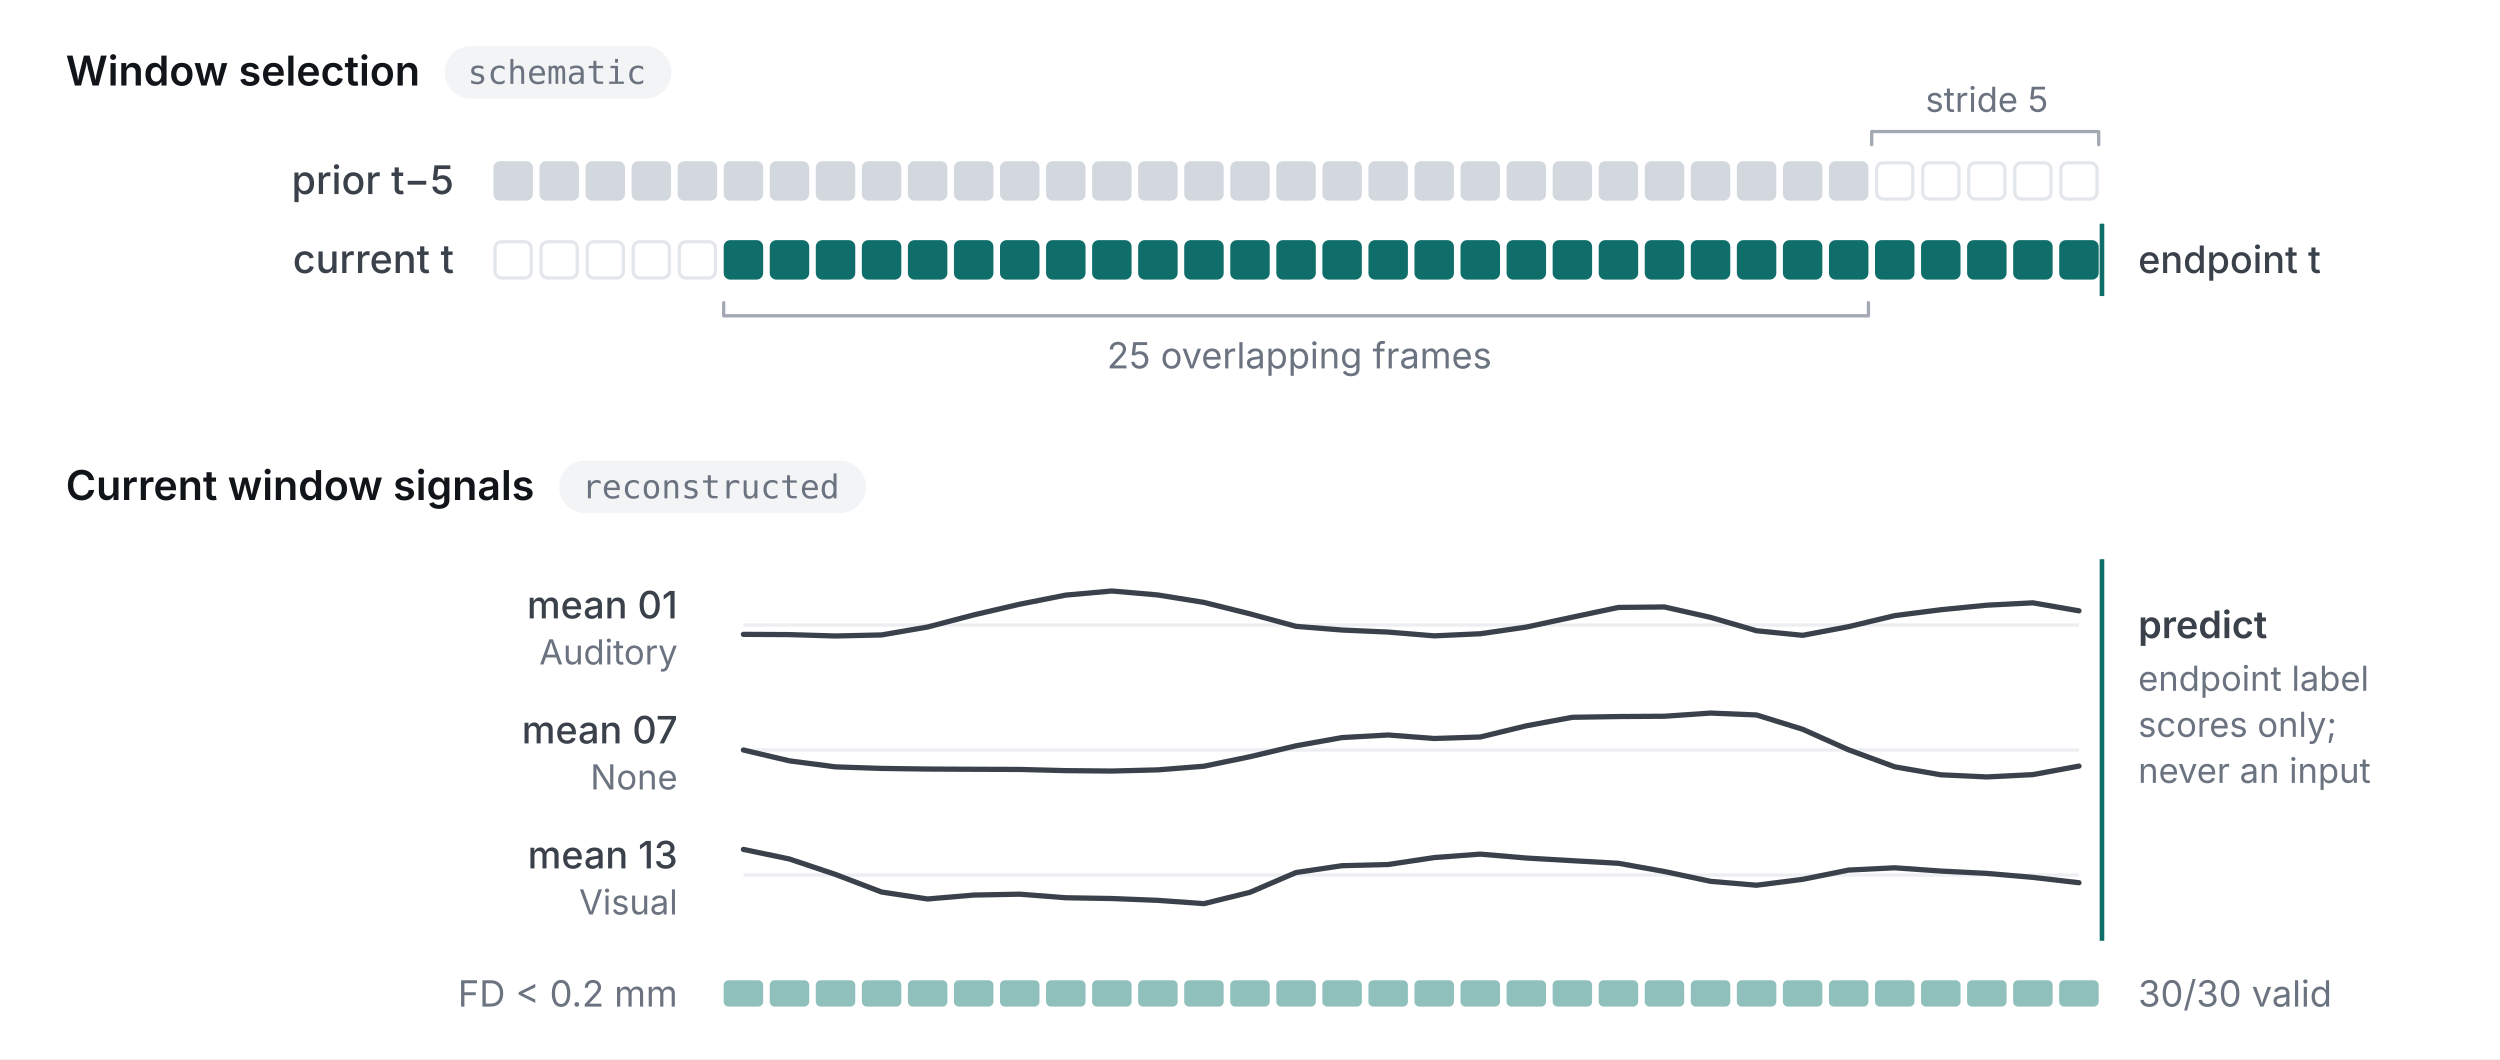
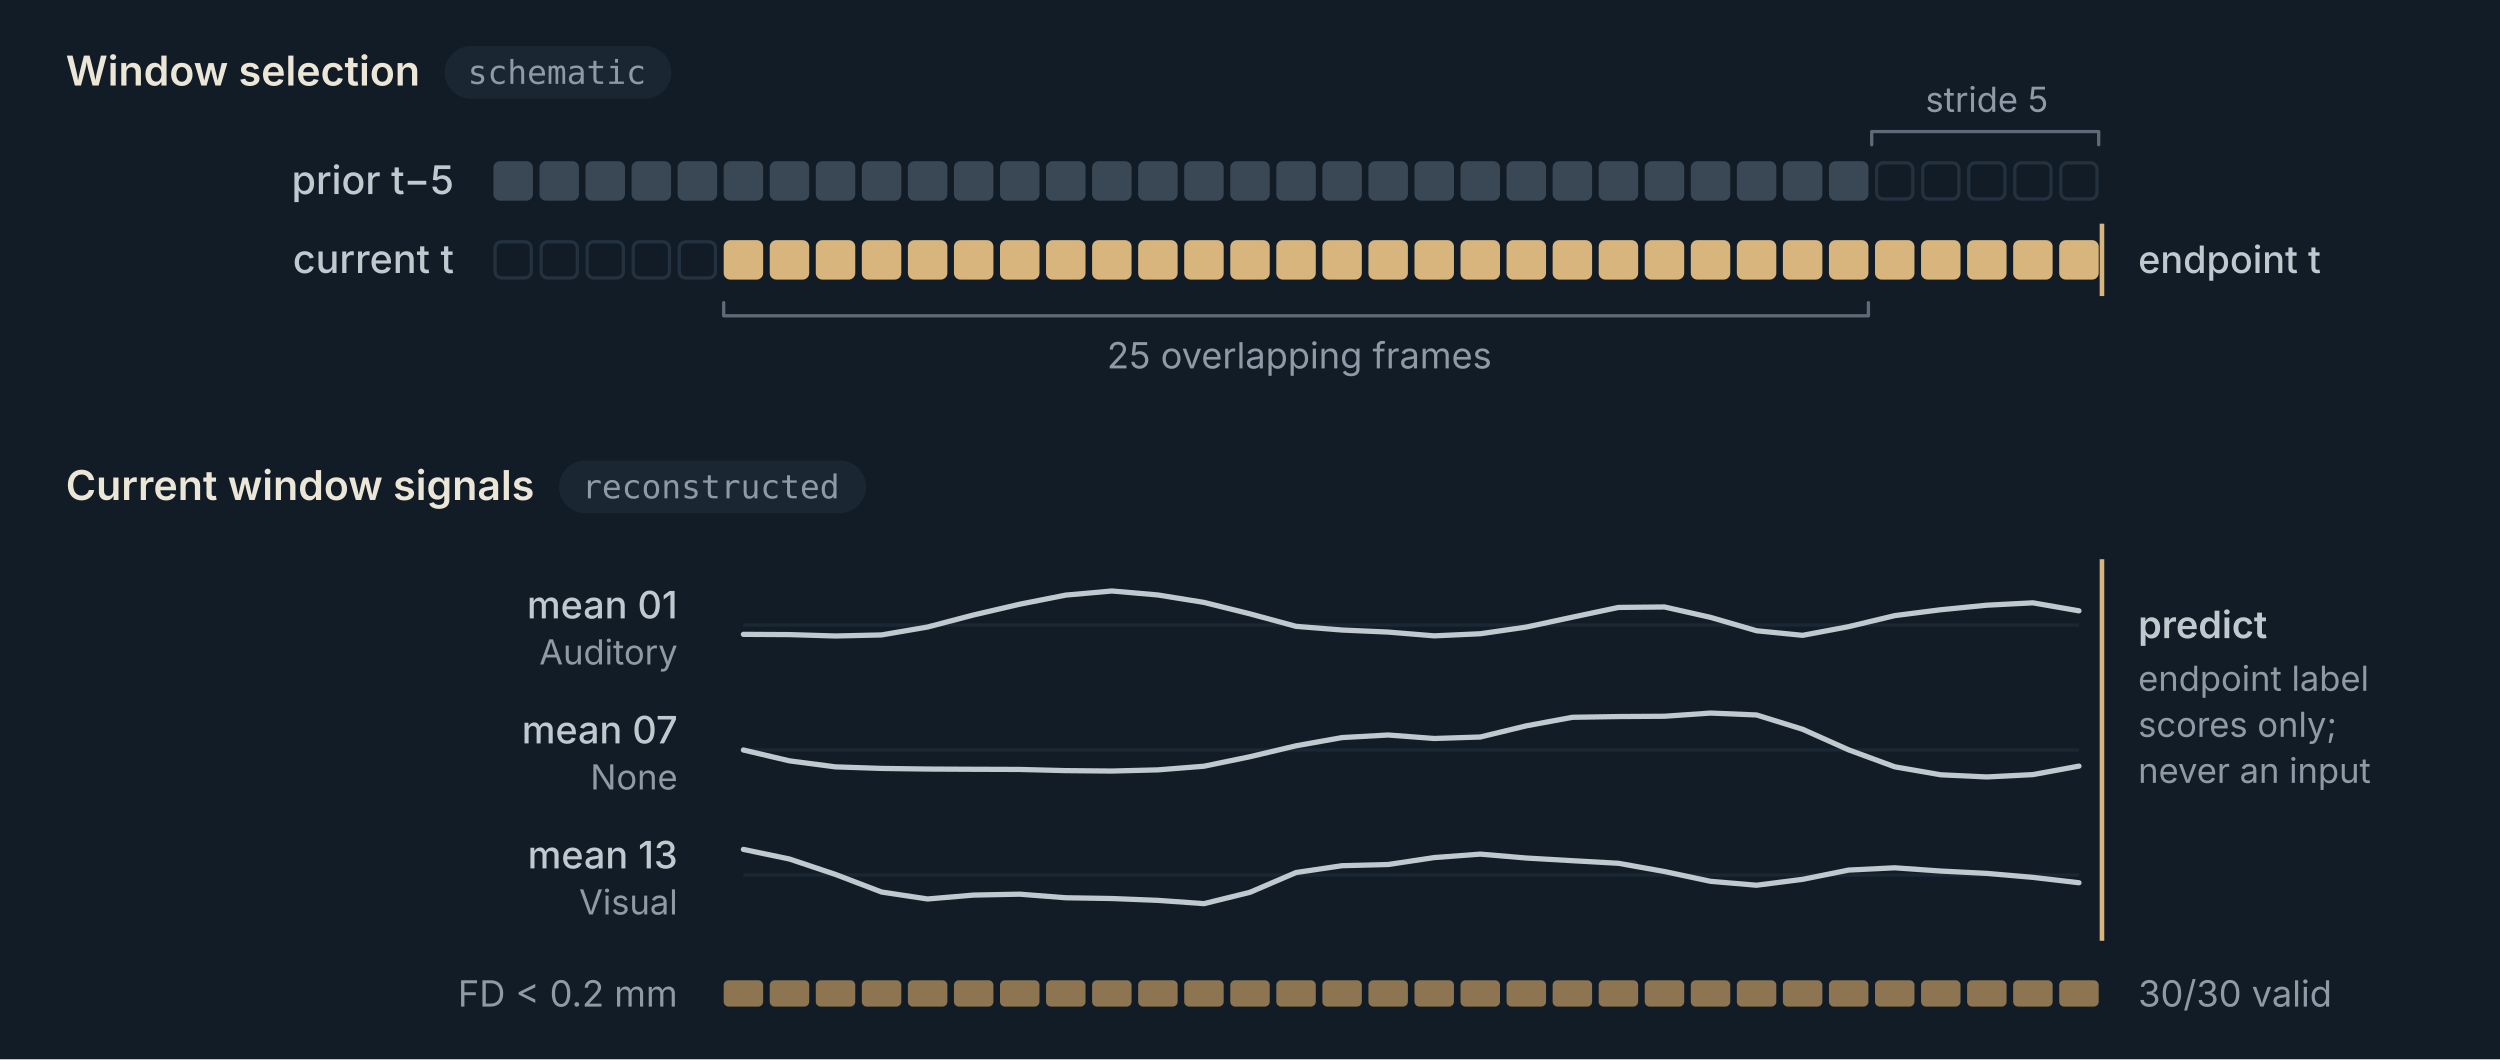
<svg xmlns="http://www.w3.org/2000/svg" width="760" height="322" viewBox="0 0 760 322" role="img" aria-labelledby="title desc" font-family="-apple-system,BlinkMacSystemFont,'Segoe UI',Inter,Roboto,Helvetica,Arial,sans-serif">
-   <rect width="760" height="322" fill="#ffffff" />
-   <text x="20.00" y="26.00" fill="#111418" font-size="12.5" font-weight="600" text-anchor="start">Window selection</text>
-   <rect x="135.18" y="14.00" width="68.90" height="16.00" fill="#f3f4f6" rx="8" />
-   <text x="142.18" y="25.50" fill="#6b7380" font-size="10" font-weight="500" text-anchor="start" font-family="'SF Mono',ui-monospace,SFMono-Regular,Menlo,Consolas,monospace">schematic</text>
-   <text x="138.00" y="59.00" fill="#3a414b" font-size="12" font-weight="500" text-anchor="end">prior t−5</text>
-   <text x="138.00" y="83.00" fill="#3a414b" font-size="12" font-weight="500" text-anchor="end">current t</text>
-   <rect x="150.00" y="49.00" width="12.00" height="12.00" fill="#d3d8de" rx="2" />
-   <rect x="150.50" y="73.50" width="11.00" height="11.00" fill="#ffffff" stroke="#e3e6ea" stroke-width="1" rx="2" />
-   <rect x="164.00" y="49.00" width="12.00" height="12.00" fill="#d3d8de" rx="2" />
-   <rect x="164.50" y="73.50" width="11.00" height="11.00" fill="#ffffff" stroke="#e3e6ea" stroke-width="1" rx="2" />
-   <rect x="178.00" y="49.00" width="12.00" height="12.00" fill="#d3d8de" rx="2" />
-   <rect x="178.50" y="73.50" width="11.00" height="11.00" fill="#ffffff" stroke="#e3e6ea" stroke-width="1" rx="2" />
-   <rect x="192.00" y="49.00" width="12.00" height="12.00" fill="#d3d8de" rx="2" />
-   <rect x="192.50" y="73.50" width="11.00" height="11.00" fill="#ffffff" stroke="#e3e6ea" stroke-width="1" rx="2" />
-   <rect x="206.00" y="49.00" width="12.00" height="12.00" fill="#d3d8de" rx="2" />
-   <rect x="206.50" y="73.50" width="11.00" height="11.00" fill="#ffffff" stroke="#e3e6ea" stroke-width="1" rx="2" />
-   <rect x="220.00" y="49.00" width="12.00" height="12.00" fill="#d3d8de" rx="2" />
-   <rect x="220.00" y="73.00" width="12.00" height="12.00" fill="#0f6e6a" rx="2" />
-   <rect x="234.00" y="49.00" width="12.00" height="12.00" fill="#d3d8de" rx="2" />
-   <rect x="234.00" y="73.00" width="12.00" height="12.00" fill="#0f6e6a" rx="2" />
-   <rect x="248.00" y="49.00" width="12.00" height="12.00" fill="#d3d8de" rx="2" />
-   <rect x="248.00" y="73.00" width="12.00" height="12.00" fill="#0f6e6a" rx="2" />
-   <rect x="262.00" y="49.00" width="12.00" height="12.00" fill="#d3d8de" rx="2" />
-   <rect x="262.00" y="73.00" width="12.00" height="12.00" fill="#0f6e6a" rx="2" />
-   <rect x="276.00" y="49.00" width="12.00" height="12.00" fill="#d3d8de" rx="2" />
-   <rect x="276.00" y="73.00" width="12.00" height="12.00" fill="#0f6e6a" rx="2" />
-   <rect x="290.00" y="49.00" width="12.00" height="12.00" fill="#d3d8de" rx="2" />
-   <rect x="290.00" y="73.00" width="12.00" height="12.00" fill="#0f6e6a" rx="2" />
-   <rect x="304.00" y="49.00" width="12.00" height="12.00" fill="#d3d8de" rx="2" />
-   <rect x="304.00" y="73.00" width="12.00" height="12.00" fill="#0f6e6a" rx="2" />
-   <rect x="318.00" y="49.00" width="12.00" height="12.00" fill="#d3d8de" rx="2" />
-   <rect x="318.00" y="73.00" width="12.00" height="12.00" fill="#0f6e6a" rx="2" />
-   <rect x="332.00" y="49.00" width="12.00" height="12.00" fill="#d3d8de" rx="2" />
-   <rect x="332.00" y="73.00" width="12.00" height="12.00" fill="#0f6e6a" rx="2" />
-   <rect x="346.00" y="49.00" width="12.00" height="12.00" fill="#d3d8de" rx="2" />
-   <rect x="346.00" y="73.00" width="12.00" height="12.00" fill="#0f6e6a" rx="2" />
-   <rect x="360.00" y="49.00" width="12.00" height="12.00" fill="#d3d8de" rx="2" />
-   <rect x="360.00" y="73.00" width="12.00" height="12.00" fill="#0f6e6a" rx="2" />
-   <rect x="374.00" y="49.00" width="12.00" height="12.00" fill="#d3d8de" rx="2" />
-   <rect x="374.00" y="73.00" width="12.00" height="12.00" fill="#0f6e6a" rx="2" />
-   <rect x="388.00" y="49.00" width="12.00" height="12.00" fill="#d3d8de" rx="2" />
-   <rect x="388.00" y="73.00" width="12.00" height="12.00" fill="#0f6e6a" rx="2" />
-   <rect x="402.00" y="49.00" width="12.00" height="12.00" fill="#d3d8de" rx="2" />
-   <rect x="402.00" y="73.00" width="12.00" height="12.00" fill="#0f6e6a" rx="2" />
-   <rect x="416.00" y="49.00" width="12.00" height="12.00" fill="#d3d8de" rx="2" />
-   <rect x="416.00" y="73.00" width="12.00" height="12.00" fill="#0f6e6a" rx="2" />
-   <rect x="430.00" y="49.00" width="12.00" height="12.00" fill="#d3d8de" rx="2" />
-   <rect x="430.00" y="73.00" width="12.00" height="12.00" fill="#0f6e6a" rx="2" />
-   <rect x="444.00" y="49.00" width="12.00" height="12.00" fill="#d3d8de" rx="2" />
-   <rect x="444.00" y="73.00" width="12.00" height="12.00" fill="#0f6e6a" rx="2" />
-   <rect x="458.00" y="49.00" width="12.00" height="12.00" fill="#d3d8de" rx="2" />
-   <rect x="458.00" y="73.00" width="12.00" height="12.00" fill="#0f6e6a" rx="2" />
-   <rect x="472.00" y="49.00" width="12.00" height="12.00" fill="#d3d8de" rx="2" />
-   <rect x="472.00" y="73.00" width="12.00" height="12.00" fill="#0f6e6a" rx="2" />
-   <rect x="486.00" y="49.00" width="12.00" height="12.00" fill="#d3d8de" rx="2" />
-   <rect x="486.00" y="73.00" width="12.00" height="12.00" fill="#0f6e6a" rx="2" />
-   <rect x="500.00" y="49.00" width="12.00" height="12.00" fill="#d3d8de" rx="2" />
-   <rect x="500.00" y="73.00" width="12.00" height="12.00" fill="#0f6e6a" rx="2" />
-   <rect x="514.00" y="49.00" width="12.00" height="12.00" fill="#d3d8de" rx="2" />
-   <rect x="514.00" y="73.00" width="12.00" height="12.00" fill="#0f6e6a" rx="2" />
-   <rect x="528.00" y="49.00" width="12.00" height="12.00" fill="#d3d8de" rx="2" />
-   <rect x="528.00" y="73.00" width="12.00" height="12.00" fill="#0f6e6a" rx="2" />
-   <rect x="542.00" y="49.00" width="12.00" height="12.00" fill="#d3d8de" rx="2" />
-   <rect x="542.00" y="73.00" width="12.00" height="12.00" fill="#0f6e6a" rx="2" />
-   <rect x="556.00" y="49.00" width="12.00" height="12.00" fill="#d3d8de" rx="2" />
-   <rect x="556.00" y="73.00" width="12.00" height="12.00" fill="#0f6e6a" rx="2" />
-   <rect x="570.50" y="49.50" width="11.00" height="11.00" fill="#ffffff" stroke="#e3e6ea" stroke-width="1" rx="2" />
-   <rect x="570.00" y="73.00" width="12.00" height="12.00" fill="#0f6e6a" rx="2" />
-   <rect x="584.50" y="49.50" width="11.00" height="11.00" fill="#ffffff" stroke="#e3e6ea" stroke-width="1" rx="2" />
-   <rect x="584.00" y="73.00" width="12.00" height="12.00" fill="#0f6e6a" rx="2" />
-   <rect x="598.50" y="49.50" width="11.00" height="11.00" fill="#ffffff" stroke="#e3e6ea" stroke-width="1" rx="2" />
-   <rect x="598.00" y="73.00" width="12.00" height="12.00" fill="#0f6e6a" rx="2" />
-   <rect x="612.50" y="49.50" width="11.00" height="11.00" fill="#ffffff" stroke="#e3e6ea" stroke-width="1" rx="2" />
-   <rect x="612.00" y="73.00" width="12.00" height="12.00" fill="#0f6e6a" rx="2" />
-   <rect x="626.50" y="49.50" width="11.00" height="11.00" fill="#ffffff" stroke="#e3e6ea" stroke-width="1" rx="2" />
-   <rect x="626.00" y="73.00" width="12.00" height="12.00" fill="#0f6e6a" rx="2" />
-   <polyline points="569.00,44.00 569.00,40.00 638.00,40.00 638.00,44.00" fill="none" stroke="#a3a9b2" stroke-width="1" stroke-linejoin="round" stroke-linecap="round" opacity="1" />
-   <text x="604.00" y="34.00" fill="#6b7380" font-size="10.5" font-weight="400" text-anchor="middle">stride 5</text>
-   <polyline points="220.00,92.00 220.00,96.00 568.00,96.00 568.00,92.00" fill="none" stroke="#a3a9b2" stroke-width="1" stroke-linejoin="round" stroke-linecap="round" opacity="1" />
-   <text x="395.00" y="112.00" fill="#6b7380" font-size="11" font-weight="400" text-anchor="middle">25 overlapping frames</text>
-   <line x1="639.00" y1="68.00" x2="639.00" y2="90.00" stroke="#0f6e6a" stroke-width="1.4" opacity="1" stroke-linecap="butt" />
-   <text x="650.00" y="83.00" fill="#3a414b" font-size="11.5" font-weight="500" text-anchor="start">endpoint t</text>
-   <text x="20.00" y="152.00" fill="#111418" font-size="12.5" font-weight="600" text-anchor="start">Current window signals</text>
-   <rect x="169.96" y="140.00" width="93.30" height="16.00" fill="#f3f4f6" rx="8" />
-   <text x="176.96" y="151.50" fill="#6b7380" font-size="10" font-weight="500" text-anchor="start" font-family="'SF Mono',ui-monospace,SFMono-Regular,Menlo,Consolas,monospace">reconstructed</text>
-   <line x1="226.00" y1="190.00" x2="632.00" y2="190.00" stroke="#eceef1" stroke-width="1" opacity="1" stroke-linecap="butt" />
-   <text x="206.00" y="188.00" fill="#3a414b" font-size="11.5" font-weight="500" text-anchor="end">mean 01</text>
-   <text x="206.00" y="202.00" fill="#6b7380" font-size="10.5" font-weight="400" text-anchor="end">Auditory</text>
-   <polyline points="226.00,192.84 240.00,192.92 254.00,193.34 268.00,193.02 282.00,190.61 296.00,186.94 310.00,183.68 324.00,180.91 338.00,179.66 352.00,180.87 366.00,183.13 380.00,186.61 394.00,190.41 408.00,191.53 422.00,192.15 436.00,193.30 450.00,192.66 464.00,190.63 478.00,187.62 492.00,184.66 506.00,184.52 520.00,187.68 534.00,191.75 548.00,193.14 562.00,190.50 576.00,187.15 590.00,185.36 604.00,183.98 618.00,183.26 632.00,185.69" fill="none" stroke="#3a414b" stroke-width="1.6" stroke-linejoin="round" stroke-linecap="round" opacity="1" />
-   <line x1="226.00" y1="228.00" x2="632.00" y2="228.00" stroke="#eceef1" stroke-width="1" opacity="1" stroke-linecap="butt" />
-   <text x="206.00" y="226.00" fill="#3a414b" font-size="11.5" font-weight="500" text-anchor="end">mean 07</text>
-   <text x="206.00" y="240.00" fill="#6b7380" font-size="10.5" font-weight="400" text-anchor="end">None</text>
-   <polyline points="226.00,228.00 240.00,231.30 254.00,233.13 268.00,233.60 282.00,233.79 296.00,233.86 310.00,233.91 324.00,234.27 338.00,234.40 352.00,234.04 366.00,232.93 380.00,230.04 394.00,226.72 408.00,224.22 422.00,223.44 436.00,224.50 450.00,224.05 464.00,220.65 478.00,218.06 492.00,217.83 506.00,217.74 520.00,216.77 534.00,217.35 548.00,221.70 562.00,227.96 576.00,233.11 590.00,235.54 604.00,236.19 618.00,235.48 632.00,232.90" fill="none" stroke="#3a414b" stroke-width="1.6" stroke-linejoin="round" stroke-linecap="round" opacity="1" />
-   <line x1="226.00" y1="266.00" x2="632.00" y2="266.00" stroke="#eceef1" stroke-width="1" opacity="1" stroke-linecap="butt" />
-   <text x="206.00" y="264.00" fill="#3a414b" font-size="11.5" font-weight="500" text-anchor="end">mean 13</text>
-   <text x="206.00" y="278.00" fill="#6b7380" font-size="10.5" font-weight="400" text-anchor="end">Visual</text>
-   <polyline points="226.00,258.22 240.00,261.14 254.00,265.83 268.00,271.18 282.00,273.29 296.00,272.10 310.00,271.83 324.00,272.92 338.00,273.15 352.00,273.71 366.00,274.71 380.00,271.26 394.00,265.25 408.00,263.17 422.00,262.81 436.00,260.70 450.00,259.65 464.00,260.84 478.00,261.65 492.00,262.44 506.00,264.94 520.00,267.92 534.00,269.11 548.00,267.32 562.00,264.50 576.00,263.81 590.00,264.80 604.00,265.51 618.00,266.72 632.00,268.35" fill="none" stroke="#3a414b" stroke-width="1.6" stroke-linejoin="round" stroke-linecap="round" opacity="1" />
-   <text x="206.00" y="306.00" fill="#6b7380" font-size="11" font-weight="400" text-anchor="end">FD &lt; 0.2 mm</text>
-   <rect x="220.00" y="298.00" width="12.00" height="8.00" fill="#8fc0bb" rx="1.5" />
-   <rect x="234.00" y="298.00" width="12.00" height="8.00" fill="#8fc0bb" rx="1.5" />
-   <rect x="248.00" y="298.00" width="12.00" height="8.00" fill="#8fc0bb" rx="1.5" />
-   <rect x="262.00" y="298.00" width="12.00" height="8.00" fill="#8fc0bb" rx="1.5" />
-   <rect x="276.00" y="298.00" width="12.00" height="8.00" fill="#8fc0bb" rx="1.5" />
-   <rect x="290.00" y="298.00" width="12.00" height="8.00" fill="#8fc0bb" rx="1.5" />
-   <rect x="304.00" y="298.00" width="12.00" height="8.00" fill="#8fc0bb" rx="1.5" />
-   <rect x="318.00" y="298.00" width="12.00" height="8.00" fill="#8fc0bb" rx="1.5" />
-   <rect x="332.00" y="298.00" width="12.00" height="8.00" fill="#8fc0bb" rx="1.5" />
-   <rect x="346.00" y="298.00" width="12.00" height="8.00" fill="#8fc0bb" rx="1.5" />
-   <rect x="360.00" y="298.00" width="12.00" height="8.00" fill="#8fc0bb" rx="1.5" />
-   <rect x="374.00" y="298.00" width="12.00" height="8.00" fill="#8fc0bb" rx="1.5" />
-   <rect x="388.00" y="298.00" width="12.00" height="8.00" fill="#8fc0bb" rx="1.5" />
-   <rect x="402.00" y="298.00" width="12.00" height="8.00" fill="#8fc0bb" rx="1.5" />
-   <rect x="416.00" y="298.00" width="12.00" height="8.00" fill="#8fc0bb" rx="1.5" />
-   <rect x="430.00" y="298.00" width="12.00" height="8.00" fill="#8fc0bb" rx="1.5" />
-   <rect x="444.00" y="298.00" width="12.00" height="8.00" fill="#8fc0bb" rx="1.5" />
-   <rect x="458.00" y="298.00" width="12.00" height="8.00" fill="#8fc0bb" rx="1.5" />
-   <rect x="472.00" y="298.00" width="12.00" height="8.00" fill="#8fc0bb" rx="1.5" />
-   <rect x="486.00" y="298.00" width="12.00" height="8.00" fill="#8fc0bb" rx="1.5" />
-   <rect x="500.00" y="298.00" width="12.00" height="8.00" fill="#8fc0bb" rx="1.5" />
-   <rect x="514.00" y="298.00" width="12.00" height="8.00" fill="#8fc0bb" rx="1.5" />
-   <rect x="528.00" y="298.00" width="12.00" height="8.00" fill="#8fc0bb" rx="1.5" />
-   <rect x="542.00" y="298.00" width="12.00" height="8.00" fill="#8fc0bb" rx="1.5" />
-   <rect x="556.00" y="298.00" width="12.00" height="8.00" fill="#8fc0bb" rx="1.5" />
-   <rect x="570.00" y="298.00" width="12.00" height="8.00" fill="#8fc0bb" rx="1.5" />
-   <rect x="584.00" y="298.00" width="12.00" height="8.00" fill="#8fc0bb" rx="1.5" />
-   <rect x="598.00" y="298.00" width="12.00" height="8.00" fill="#8fc0bb" rx="1.5" />
-   <rect x="612.00" y="298.00" width="12.00" height="8.00" fill="#8fc0bb" rx="1.5" />
-   <rect x="626.00" y="298.00" width="12.00" height="8.00" fill="#8fc0bb" rx="1.5" />
-   <text x="650.00" y="306.00" fill="#6b7380" font-size="11" font-weight="400" text-anchor="start">30/30 valid</text>
-   <line x1="639.00" y1="170.00" x2="639.00" y2="286.00" stroke="#0f6e6a" stroke-width="1.4" opacity="1" stroke-linecap="butt" />
-   <text x="650.00" y="194.00" fill="#3a414b" font-size="11.5" font-weight="600" text-anchor="start">predict</text>
-   <text x="650.00" y="210.00" fill="#6b7380" font-size="10.5" font-weight="400" text-anchor="start">endpoint label</text>
-   <text x="650.00" y="224.00" fill="#6b7380" font-size="10.5" font-weight="400" text-anchor="start">scores only;</text>
-   <text x="650.00" y="238.00" fill="#6b7380" font-size="10.5" font-weight="400" text-anchor="start">never an input</text>
+   <rect width="760" height="322" fill="#111c26" />
+   <text x="20.00" y="26.00" fill="#ece6d6" font-size="12.5" font-weight="600" text-anchor="start">Window selection</text>
+   <rect x="135.18" y="14.00" width="68.90" height="16.00" fill="#1a2733" rx="8" />
+   <text x="142.18" y="25.50" fill="#8f9aa6" font-size="10" font-weight="500" text-anchor="start" font-family="'SF Mono',ui-monospace,SFMono-Regular,Menlo,Consolas,monospace">schematic</text>
+   <text x="138.00" y="59.00" fill="#c1c9d0" font-size="12" font-weight="500" text-anchor="end">prior t−5</text>
+   <text x="138.00" y="83.00" fill="#c1c9d0" font-size="12" font-weight="500" text-anchor="end">current t</text>
+   <rect x="150.00" y="49.00" width="12.00" height="12.00" fill="#3a4855" rx="2" />
+   <rect x="150.50" y="73.50" width="11.00" height="11.00" fill="#111c26" stroke="#24323f" stroke-width="1" rx="2" />
+   <rect x="164.00" y="49.00" width="12.00" height="12.00" fill="#3a4855" rx="2" />
+   <rect x="164.50" y="73.50" width="11.00" height="11.00" fill="#111c26" stroke="#24323f" stroke-width="1" rx="2" />
+   <rect x="178.00" y="49.00" width="12.00" height="12.00" fill="#3a4855" rx="2" />
+   <rect x="178.50" y="73.50" width="11.00" height="11.00" fill="#111c26" stroke="#24323f" stroke-width="1" rx="2" />
+   <rect x="192.00" y="49.00" width="12.00" height="12.00" fill="#3a4855" rx="2" />
+   <rect x="192.50" y="73.50" width="11.00" height="11.00" fill="#111c26" stroke="#24323f" stroke-width="1" rx="2" />
+   <rect x="206.00" y="49.00" width="12.00" height="12.00" fill="#3a4855" rx="2" />
+   <rect x="206.50" y="73.50" width="11.00" height="11.00" fill="#111c26" stroke="#24323f" stroke-width="1" rx="2" />
+   <rect x="220.00" y="49.00" width="12.00" height="12.00" fill="#3a4855" rx="2" />
+   <rect x="220.00" y="73.00" width="12.00" height="12.00" fill="#d8b57c" rx="2" />
+   <rect x="234.00" y="49.00" width="12.00" height="12.00" fill="#3a4855" rx="2" />
+   <rect x="234.00" y="73.00" width="12.00" height="12.00" fill="#d8b57c" rx="2" />
+   <rect x="248.00" y="49.00" width="12.00" height="12.00" fill="#3a4855" rx="2" />
+   <rect x="248.00" y="73.00" width="12.00" height="12.00" fill="#d8b57c" rx="2" />
+   <rect x="262.00" y="49.00" width="12.00" height="12.00" fill="#3a4855" rx="2" />
+   <rect x="262.00" y="73.00" width="12.00" height="12.00" fill="#d8b57c" rx="2" />
+   <rect x="276.00" y="49.00" width="12.00" height="12.00" fill="#3a4855" rx="2" />
+   <rect x="276.00" y="73.00" width="12.00" height="12.00" fill="#d8b57c" rx="2" />
+   <rect x="290.00" y="49.00" width="12.00" height="12.00" fill="#3a4855" rx="2" />
+   <rect x="290.00" y="73.00" width="12.00" height="12.00" fill="#d8b57c" rx="2" />
+   <rect x="304.00" y="49.00" width="12.00" height="12.00" fill="#3a4855" rx="2" />
+   <rect x="304.00" y="73.00" width="12.00" height="12.00" fill="#d8b57c" rx="2" />
+   <rect x="318.00" y="49.00" width="12.00" height="12.00" fill="#3a4855" rx="2" />
+   <rect x="318.00" y="73.00" width="12.00" height="12.00" fill="#d8b57c" rx="2" />
+   <rect x="332.00" y="49.00" width="12.00" height="12.00" fill="#3a4855" rx="2" />
+   <rect x="332.00" y="73.00" width="12.00" height="12.00" fill="#d8b57c" rx="2" />
+   <rect x="346.00" y="49.00" width="12.00" height="12.00" fill="#3a4855" rx="2" />
+   <rect x="346.00" y="73.00" width="12.00" height="12.00" fill="#d8b57c" rx="2" />
+   <rect x="360.00" y="49.00" width="12.00" height="12.00" fill="#3a4855" rx="2" />
+   <rect x="360.00" y="73.00" width="12.00" height="12.00" fill="#d8b57c" rx="2" />
+   <rect x="374.00" y="49.00" width="12.00" height="12.00" fill="#3a4855" rx="2" />
+   <rect x="374.00" y="73.00" width="12.00" height="12.00" fill="#d8b57c" rx="2" />
+   <rect x="388.00" y="49.00" width="12.00" height="12.00" fill="#3a4855" rx="2" />
+   <rect x="388.00" y="73.00" width="12.00" height="12.00" fill="#d8b57c" rx="2" />
+   <rect x="402.00" y="49.00" width="12.00" height="12.00" fill="#3a4855" rx="2" />
+   <rect x="402.00" y="73.00" width="12.00" height="12.00" fill="#d8b57c" rx="2" />
+   <rect x="416.00" y="49.00" width="12.00" height="12.00" fill="#3a4855" rx="2" />
+   <rect x="416.00" y="73.00" width="12.00" height="12.00" fill="#d8b57c" rx="2" />
+   <rect x="430.00" y="49.00" width="12.00" height="12.00" fill="#3a4855" rx="2" />
+   <rect x="430.00" y="73.00" width="12.00" height="12.00" fill="#d8b57c" rx="2" />
+   <rect x="444.00" y="49.00" width="12.00" height="12.00" fill="#3a4855" rx="2" />
+   <rect x="444.00" y="73.00" width="12.00" height="12.00" fill="#d8b57c" rx="2" />
+   <rect x="458.00" y="49.00" width="12.00" height="12.00" fill="#3a4855" rx="2" />
+   <rect x="458.00" y="73.00" width="12.00" height="12.00" fill="#d8b57c" rx="2" />
+   <rect x="472.00" y="49.00" width="12.00" height="12.00" fill="#3a4855" rx="2" />
+   <rect x="472.00" y="73.00" width="12.00" height="12.00" fill="#d8b57c" rx="2" />
+   <rect x="486.00" y="49.00" width="12.00" height="12.00" fill="#3a4855" rx="2" />
+   <rect x="486.00" y="73.00" width="12.00" height="12.00" fill="#d8b57c" rx="2" />
+   <rect x="500.00" y="49.00" width="12.00" height="12.00" fill="#3a4855" rx="2" />
+   <rect x="500.00" y="73.00" width="12.00" height="12.00" fill="#d8b57c" rx="2" />
+   <rect x="514.00" y="49.00" width="12.00" height="12.00" fill="#3a4855" rx="2" />
+   <rect x="514.00" y="73.00" width="12.00" height="12.00" fill="#d8b57c" rx="2" />
+   <rect x="528.00" y="49.00" width="12.00" height="12.00" fill="#3a4855" rx="2" />
+   <rect x="528.00" y="73.00" width="12.00" height="12.00" fill="#d8b57c" rx="2" />
+   <rect x="542.00" y="49.00" width="12.00" height="12.00" fill="#3a4855" rx="2" />
+   <rect x="542.00" y="73.00" width="12.00" height="12.00" fill="#d8b57c" rx="2" />
+   <rect x="556.00" y="49.00" width="12.00" height="12.00" fill="#3a4855" rx="2" />
+   <rect x="556.00" y="73.00" width="12.00" height="12.00" fill="#d8b57c" rx="2" />
+   <rect x="570.50" y="49.50" width="11.00" height="11.00" fill="#111c26" stroke="#24323f" stroke-width="1" rx="2" />
+   <rect x="570.00" y="73.00" width="12.00" height="12.00" fill="#d8b57c" rx="2" />
+   <rect x="584.50" y="49.50" width="11.00" height="11.00" fill="#111c26" stroke="#24323f" stroke-width="1" rx="2" />
+   <rect x="584.00" y="73.00" width="12.00" height="12.00" fill="#d8b57c" rx="2" />
+   <rect x="598.50" y="49.50" width="11.00" height="11.00" fill="#111c26" stroke="#24323f" stroke-width="1" rx="2" />
+   <rect x="598.00" y="73.00" width="12.00" height="12.00" fill="#d8b57c" rx="2" />
+   <rect x="612.50" y="49.50" width="11.00" height="11.00" fill="#111c26" stroke="#24323f" stroke-width="1" rx="2" />
+   <rect x="612.00" y="73.00" width="12.00" height="12.00" fill="#d8b57c" rx="2" />
+   <rect x="626.50" y="49.50" width="11.00" height="11.00" fill="#111c26" stroke="#24323f" stroke-width="1" rx="2" />
+   <rect x="626.00" y="73.00" width="12.00" height="12.00" fill="#d8b57c" rx="2" />
+   <polyline points="569.00,44.00 569.00,40.00 638.00,40.00 638.00,44.00" fill="none" stroke="#5e6a77" stroke-width="1" stroke-linejoin="round" stroke-linecap="round" opacity="1" />
+   <text x="604.00" y="34.00" fill="#8f9aa6" font-size="10.5" font-weight="400" text-anchor="middle">stride 5</text>
+   <polyline points="220.00,92.00 220.00,96.00 568.00,96.00 568.00,92.00" fill="none" stroke="#5e6a77" stroke-width="1" stroke-linejoin="round" stroke-linecap="round" opacity="1" />
+   <text x="395.00" y="112.00" fill="#8f9aa6" font-size="11" font-weight="400" text-anchor="middle">25 overlapping frames</text>
+   <line x1="639.00" y1="68.00" x2="639.00" y2="90.00" stroke="#d8b57c" stroke-width="1.4" opacity="1" stroke-linecap="butt" />
+   <text x="650.00" y="83.00" fill="#c1c9d0" font-size="11.5" font-weight="500" text-anchor="start">endpoint t</text>
+   <text x="20.00" y="152.00" fill="#ece6d6" font-size="12.5" font-weight="600" text-anchor="start">Current window signals</text>
+   <rect x="169.96" y="140.00" width="93.30" height="16.00" fill="#1a2733" rx="8" />
+   <text x="176.96" y="151.50" fill="#8f9aa6" font-size="10" font-weight="500" text-anchor="start" font-family="'SF Mono',ui-monospace,SFMono-Regular,Menlo,Consolas,monospace">reconstructed</text>
+   <line x1="226.00" y1="190.00" x2="632.00" y2="190.00" stroke="#1b2834" stroke-width="1" opacity="1" stroke-linecap="butt" />
+   <text x="206.00" y="188.00" fill="#c1c9d0" font-size="11.5" font-weight="500" text-anchor="end">mean 01</text>
+   <text x="206.00" y="202.00" fill="#8f9aa6" font-size="10.5" font-weight="400" text-anchor="end">Auditory</text>
+   <polyline points="226.00,192.84 240.00,192.92 254.00,193.34 268.00,193.02 282.00,190.61 296.00,186.94 310.00,183.68 324.00,180.91 338.00,179.66 352.00,180.87 366.00,183.13 380.00,186.61 394.00,190.41 408.00,191.53 422.00,192.15 436.00,193.30 450.00,192.66 464.00,190.63 478.00,187.62 492.00,184.66 506.00,184.52 520.00,187.68 534.00,191.75 548.00,193.14 562.00,190.50 576.00,187.15 590.00,185.36 604.00,183.98 618.00,183.26 632.00,185.69" fill="none" stroke="#c1c9d0" stroke-width="1.6" stroke-linejoin="round" stroke-linecap="round" opacity="1" />
+   <line x1="226.00" y1="228.00" x2="632.00" y2="228.00" stroke="#1b2834" stroke-width="1" opacity="1" stroke-linecap="butt" />
+   <text x="206.00" y="226.00" fill="#c1c9d0" font-size="11.5" font-weight="500" text-anchor="end">mean 07</text>
+   <text x="206.00" y="240.00" fill="#8f9aa6" font-size="10.5" font-weight="400" text-anchor="end">None</text>
+   <polyline points="226.00,228.00 240.00,231.30 254.00,233.13 268.00,233.60 282.00,233.79 296.00,233.86 310.00,233.91 324.00,234.27 338.00,234.40 352.00,234.04 366.00,232.93 380.00,230.04 394.00,226.72 408.00,224.22 422.00,223.44 436.00,224.50 450.00,224.05 464.00,220.65 478.00,218.06 492.00,217.83 506.00,217.74 520.00,216.77 534.00,217.35 548.00,221.70 562.00,227.96 576.00,233.11 590.00,235.54 604.00,236.19 618.00,235.48 632.00,232.90" fill="none" stroke="#c1c9d0" stroke-width="1.6" stroke-linejoin="round" stroke-linecap="round" opacity="1" />
+   <line x1="226.00" y1="266.00" x2="632.00" y2="266.00" stroke="#1b2834" stroke-width="1" opacity="1" stroke-linecap="butt" />
+   <text x="206.00" y="264.00" fill="#c1c9d0" font-size="11.5" font-weight="500" text-anchor="end">mean 13</text>
+   <text x="206.00" y="278.00" fill="#8f9aa6" font-size="10.5" font-weight="400" text-anchor="end">Visual</text>
+   <polyline points="226.00,258.22 240.00,261.14 254.00,265.83 268.00,271.18 282.00,273.29 296.00,272.10 310.00,271.83 324.00,272.92 338.00,273.15 352.00,273.71 366.00,274.71 380.00,271.26 394.00,265.25 408.00,263.17 422.00,262.81 436.00,260.70 450.00,259.65 464.00,260.84 478.00,261.65 492.00,262.44 506.00,264.94 520.00,267.92 534.00,269.11 548.00,267.32 562.00,264.50 576.00,263.81 590.00,264.80 604.00,265.51 618.00,266.72 632.00,268.35" fill="none" stroke="#c1c9d0" stroke-width="1.6" stroke-linejoin="round" stroke-linecap="round" opacity="1" />
+   <text x="206.00" y="306.00" fill="#8f9aa6" font-size="11" font-weight="400" text-anchor="end">FD &lt; 0.2 mm</text>
+   <rect x="220.00" y="298.00" width="12.00" height="8.00" fill="#8c7550" rx="1.5" />
+   <rect x="234.00" y="298.00" width="12.00" height="8.00" fill="#8c7550" rx="1.5" />
+   <rect x="248.00" y="298.00" width="12.00" height="8.00" fill="#8c7550" rx="1.5" />
+   <rect x="262.00" y="298.00" width="12.00" height="8.00" fill="#8c7550" rx="1.5" />
+   <rect x="276.00" y="298.00" width="12.00" height="8.00" fill="#8c7550" rx="1.5" />
+   <rect x="290.00" y="298.00" width="12.00" height="8.00" fill="#8c7550" rx="1.5" />
+   <rect x="304.00" y="298.00" width="12.00" height="8.00" fill="#8c7550" rx="1.5" />
+   <rect x="318.00" y="298.00" width="12.00" height="8.00" fill="#8c7550" rx="1.5" />
+   <rect x="332.00" y="298.00" width="12.00" height="8.00" fill="#8c7550" rx="1.5" />
+   <rect x="346.00" y="298.00" width="12.00" height="8.00" fill="#8c7550" rx="1.5" />
+   <rect x="360.00" y="298.00" width="12.00" height="8.00" fill="#8c7550" rx="1.5" />
+   <rect x="374.00" y="298.00" width="12.00" height="8.00" fill="#8c7550" rx="1.5" />
+   <rect x="388.00" y="298.00" width="12.00" height="8.00" fill="#8c7550" rx="1.5" />
+   <rect x="402.00" y="298.00" width="12.00" height="8.00" fill="#8c7550" rx="1.5" />
+   <rect x="416.00" y="298.00" width="12.00" height="8.00" fill="#8c7550" rx="1.5" />
+   <rect x="430.00" y="298.00" width="12.00" height="8.00" fill="#8c7550" rx="1.5" />
+   <rect x="444.00" y="298.00" width="12.00" height="8.00" fill="#8c7550" rx="1.5" />
+   <rect x="458.00" y="298.00" width="12.00" height="8.00" fill="#8c7550" rx="1.5" />
+   <rect x="472.00" y="298.00" width="12.00" height="8.00" fill="#8c7550" rx="1.5" />
+   <rect x="486.00" y="298.00" width="12.00" height="8.00" fill="#8c7550" rx="1.5" />
+   <rect x="500.00" y="298.00" width="12.00" height="8.00" fill="#8c7550" rx="1.5" />
+   <rect x="514.00" y="298.00" width="12.00" height="8.00" fill="#8c7550" rx="1.5" />
+   <rect x="528.00" y="298.00" width="12.00" height="8.00" fill="#8c7550" rx="1.5" />
+   <rect x="542.00" y="298.00" width="12.00" height="8.00" fill="#8c7550" rx="1.5" />
+   <rect x="556.00" y="298.00" width="12.00" height="8.00" fill="#8c7550" rx="1.5" />
+   <rect x="570.00" y="298.00" width="12.00" height="8.00" fill="#8c7550" rx="1.5" />
+   <rect x="584.00" y="298.00" width="12.00" height="8.00" fill="#8c7550" rx="1.5" />
+   <rect x="598.00" y="298.00" width="12.00" height="8.00" fill="#8c7550" rx="1.5" />
+   <rect x="612.00" y="298.00" width="12.00" height="8.00" fill="#8c7550" rx="1.5" />
+   <rect x="626.00" y="298.00" width="12.00" height="8.00" fill="#8c7550" rx="1.5" />
+   <text x="650.00" y="306.00" fill="#8f9aa6" font-size="11" font-weight="400" text-anchor="start">30/30 valid</text>
+   <line x1="639.00" y1="170.00" x2="639.00" y2="286.00" stroke="#d8b57c" stroke-width="1.4" opacity="1" stroke-linecap="butt" />
+   <text x="650.00" y="194.00" fill="#c1c9d0" font-size="11.5" font-weight="600" text-anchor="start">predict</text>
+   <text x="650.00" y="210.00" fill="#8f9aa6" font-size="10.5" font-weight="400" text-anchor="start">endpoint label</text>
+   <text x="650.00" y="224.00" fill="#8f9aa6" font-size="10.5" font-weight="400" text-anchor="start">scores only;</text>
+   <text x="650.00" y="238.00" fill="#8f9aa6" font-size="10.5" font-weight="400" text-anchor="start">never an input</text>
</svg>
